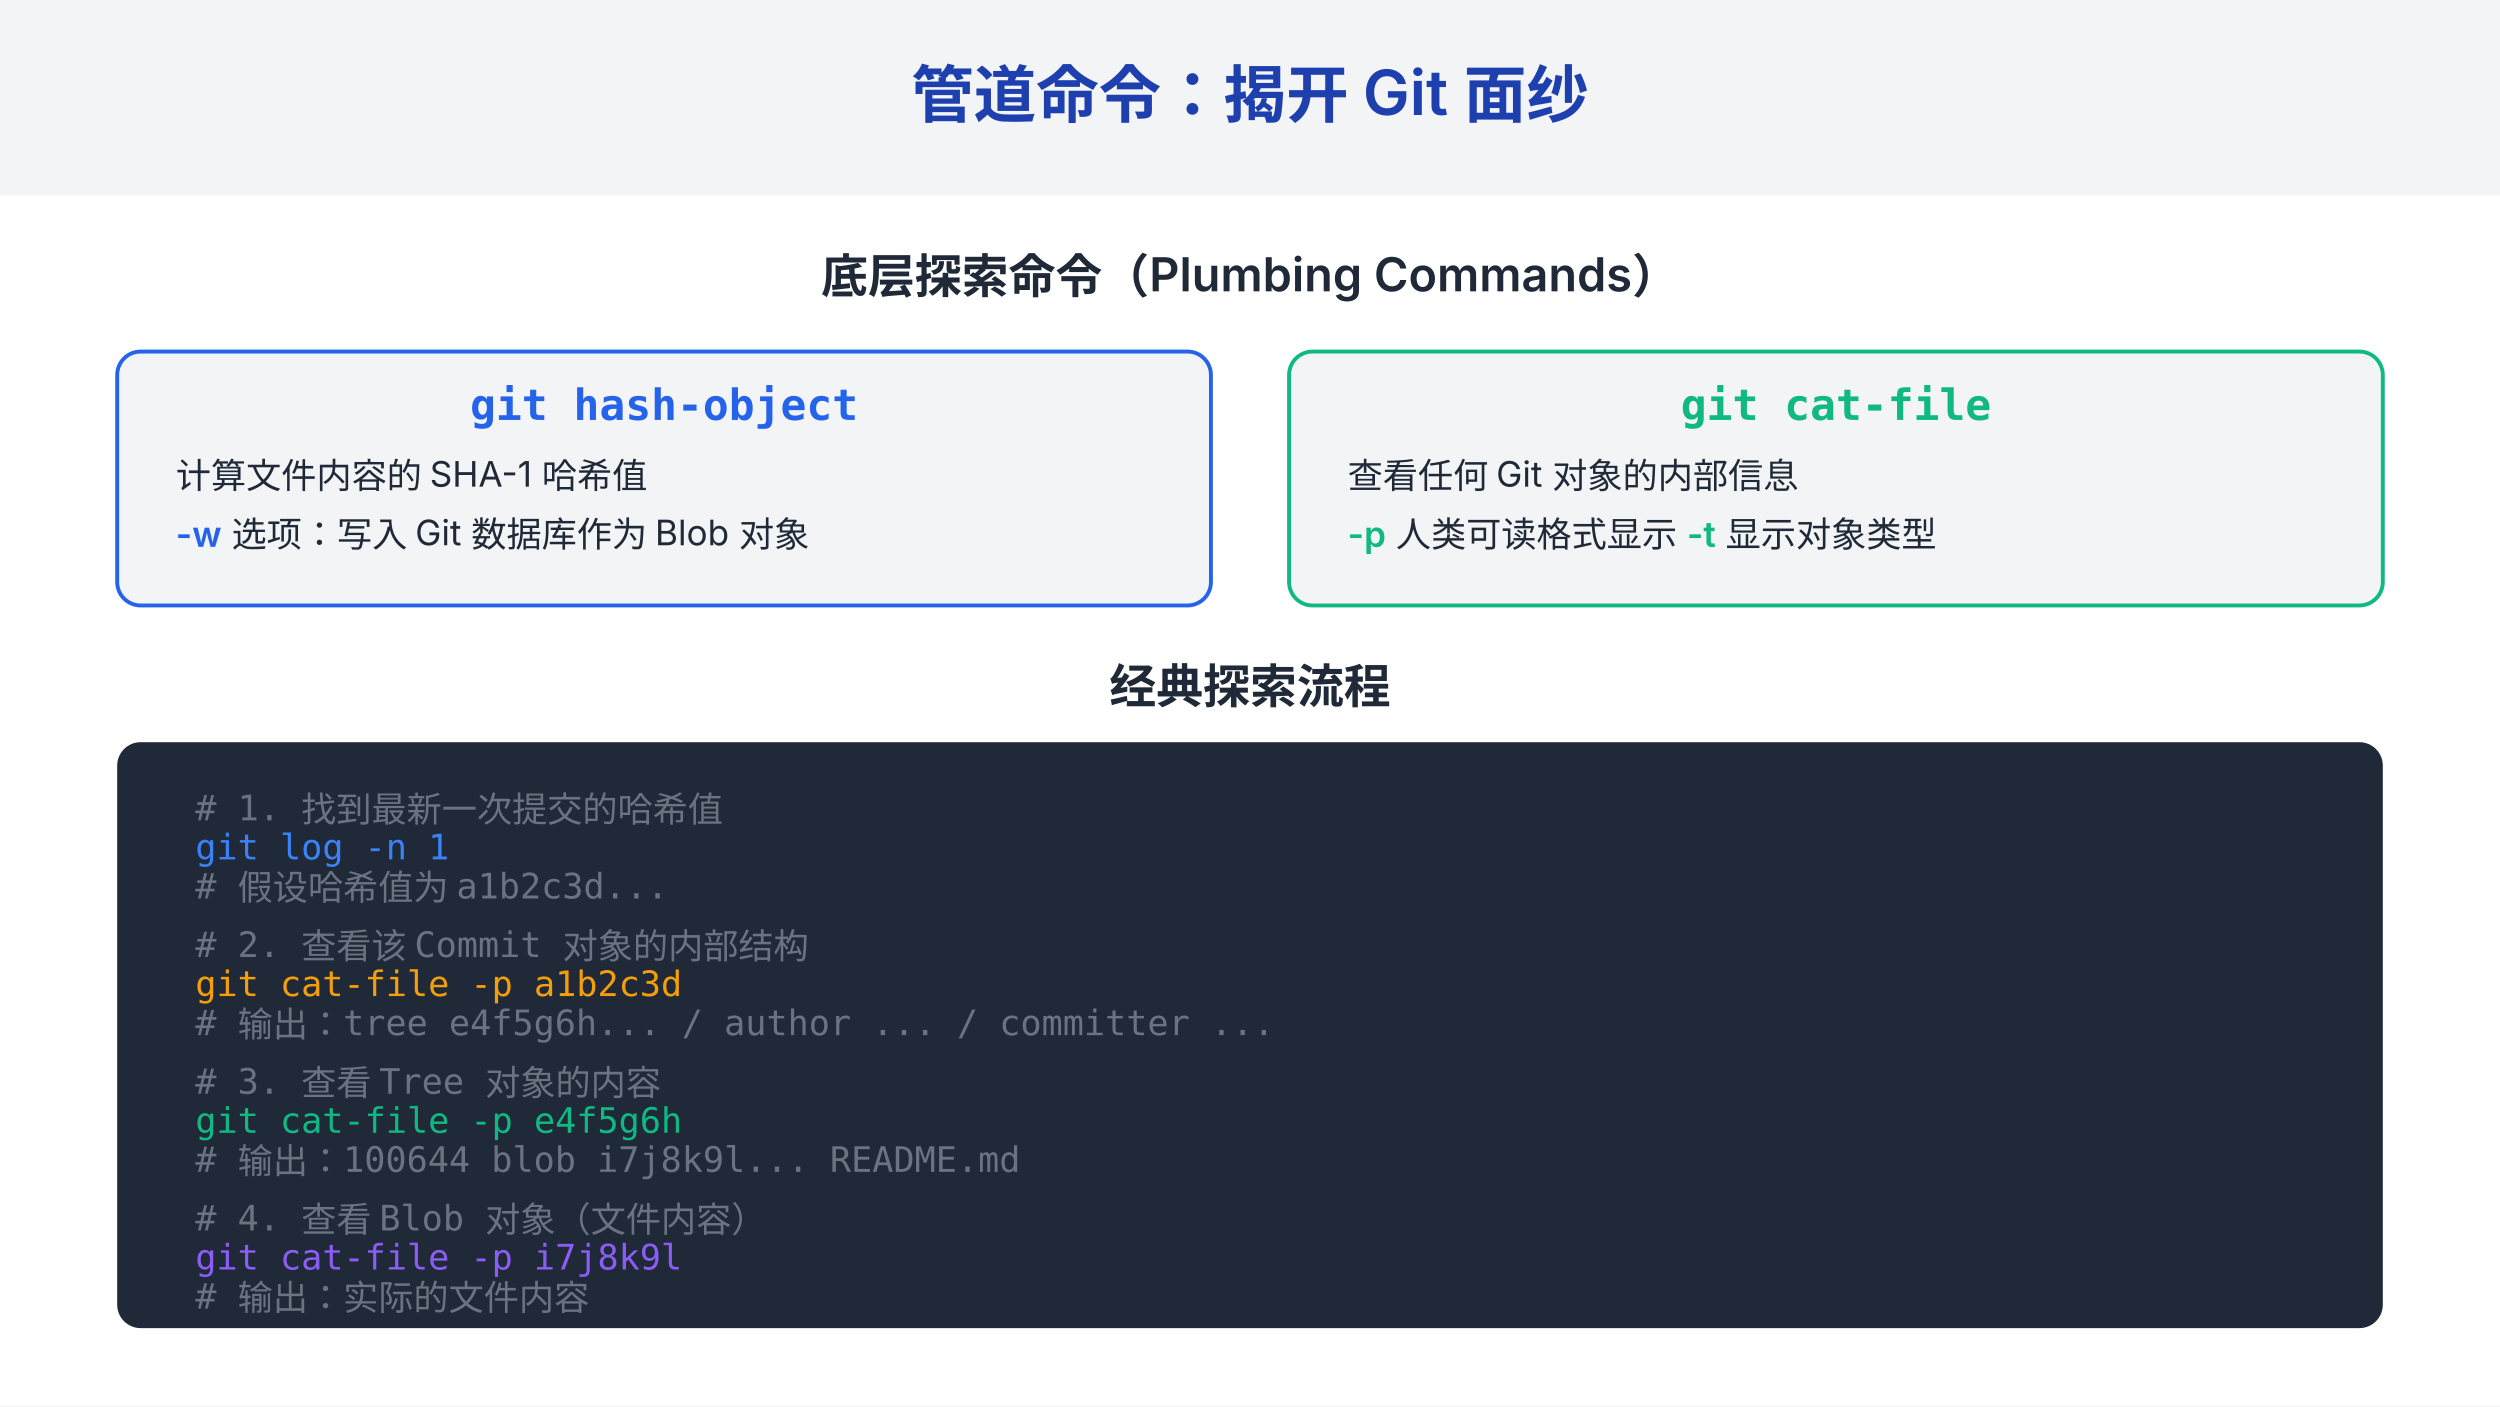
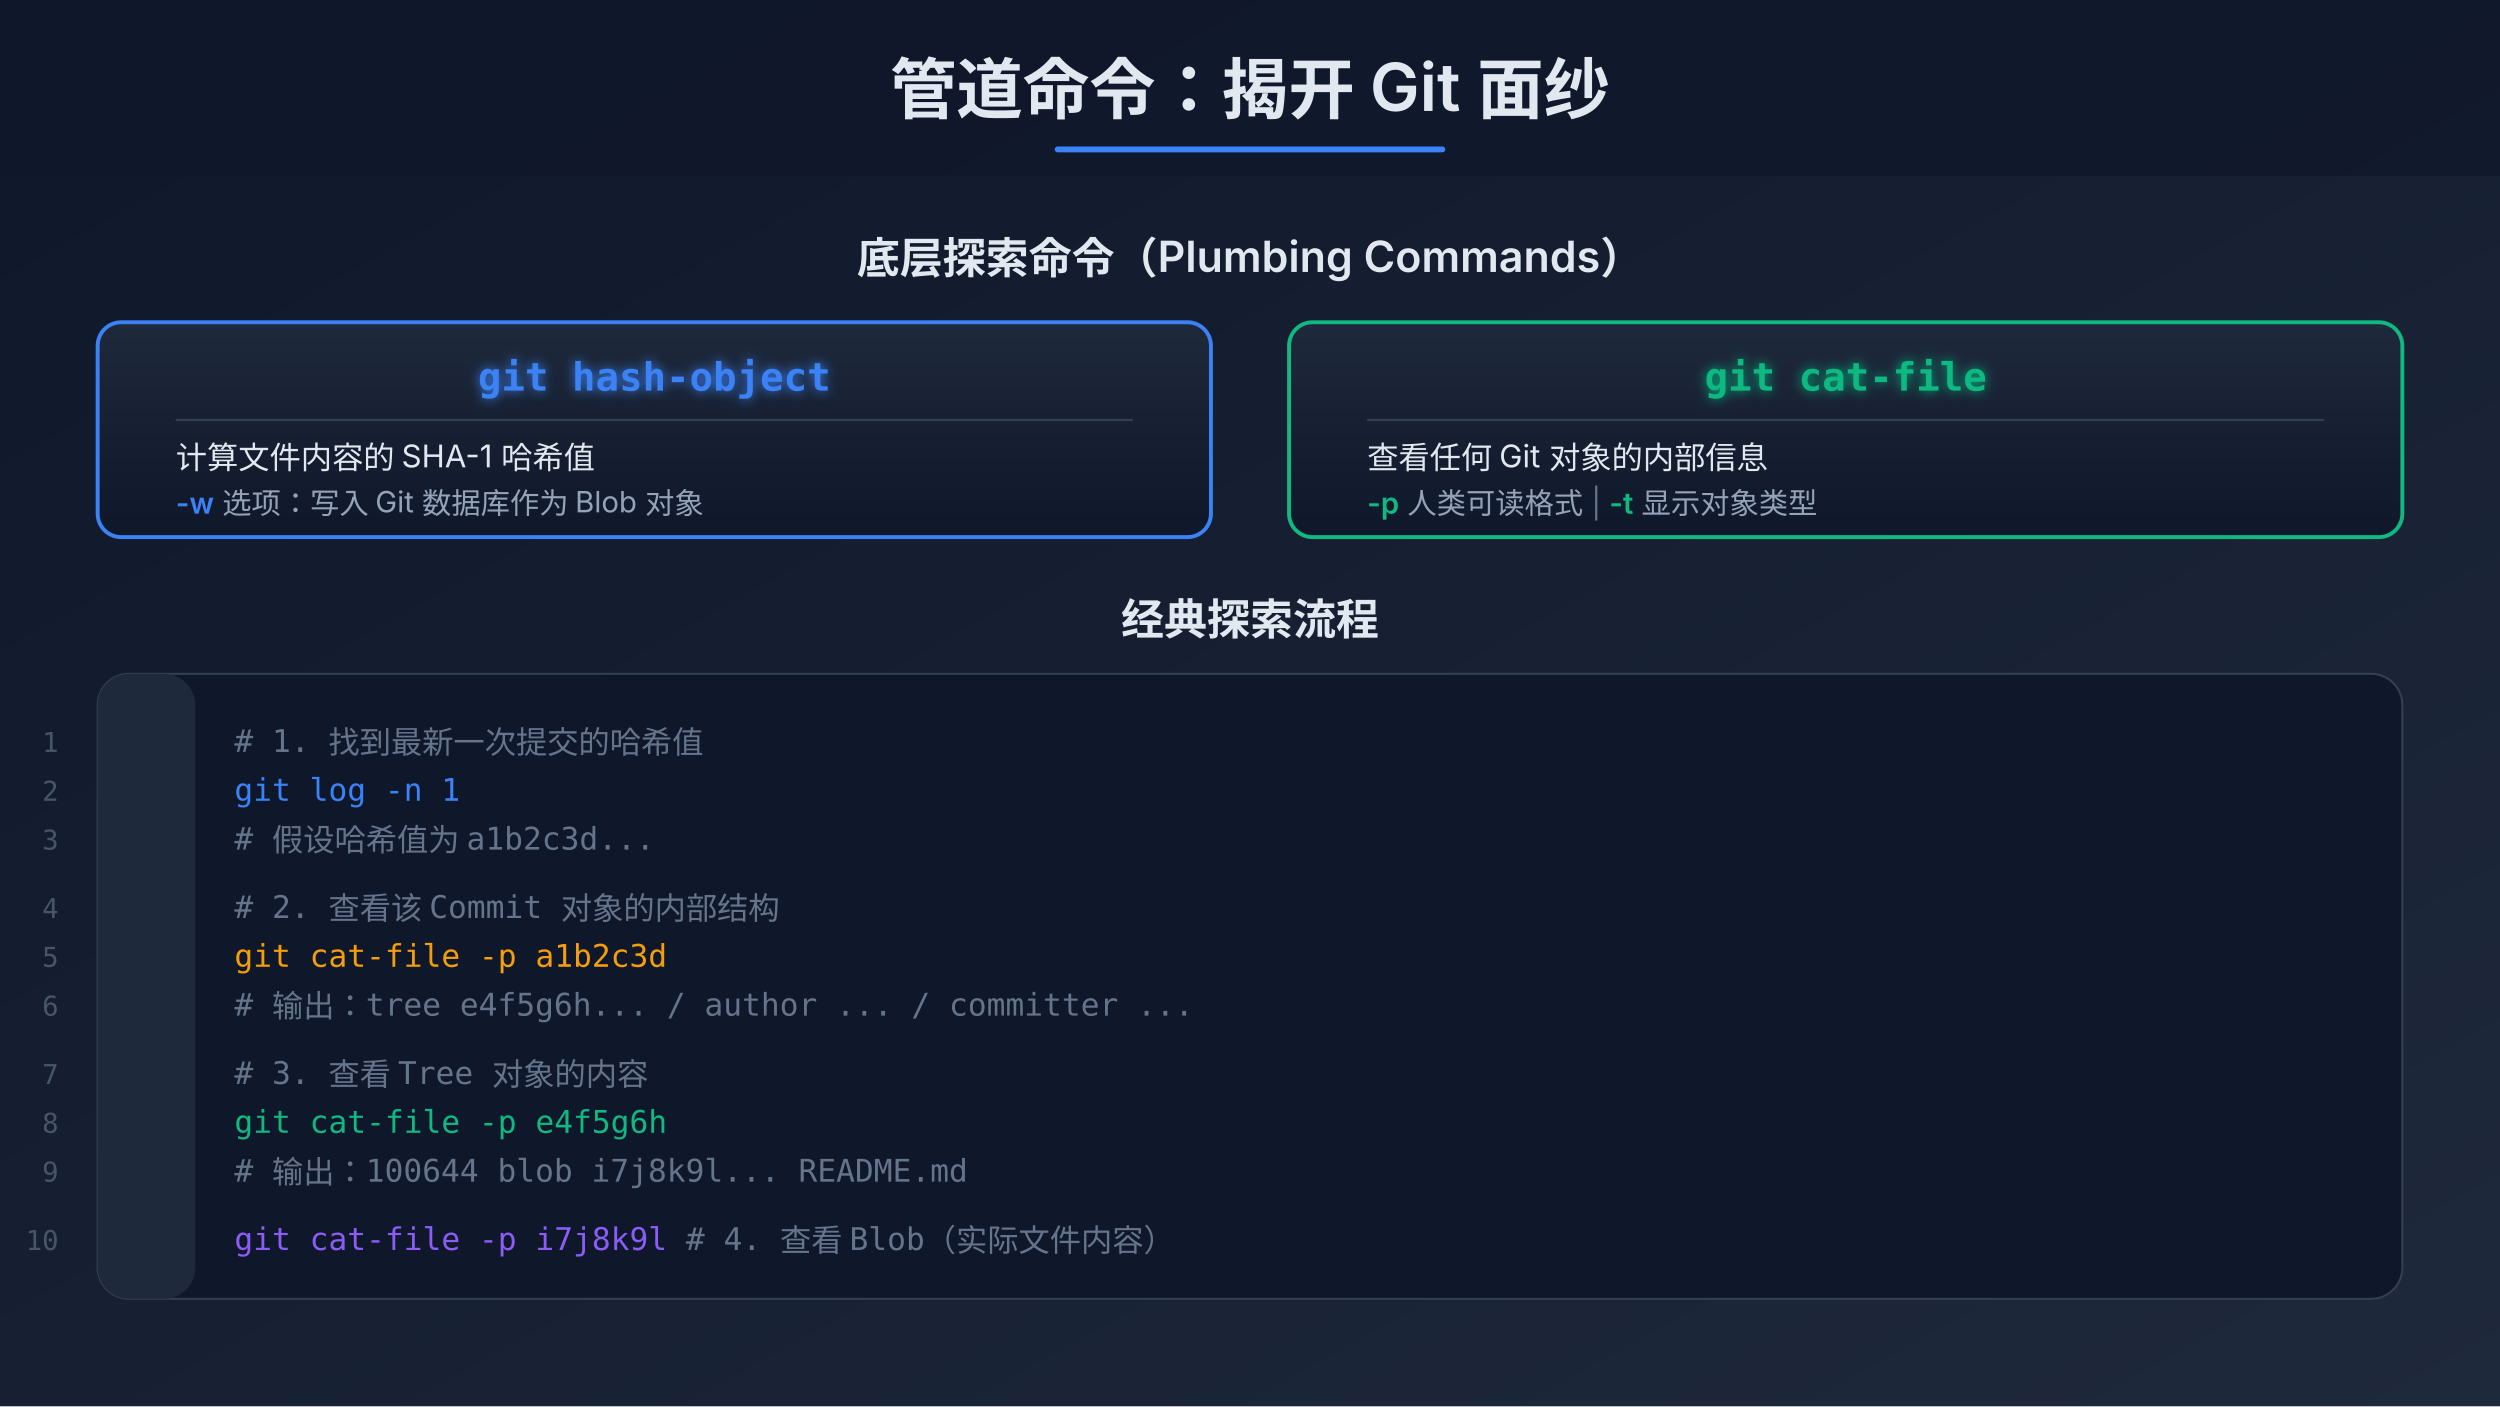
<svg xmlns="http://www.w3.org/2000/svg" viewBox="0 0 1280 720" width="1280" height="720">
-   <rect width="1280" height="720" fill="#ffffff" />
-   <rect x="0" y="0" width="1280" height="100" fill="#f3f4f6" />
-   <text x="640" y="60" font-family="-apple-system, BlinkMacSystemFont, 'Segoe UI', 'Microsoft YaHei', sans-serif" font-size="32" font-weight="600" fill="#1e40af" text-anchor="middle">
+   <defs>
+     <linearGradient id="bgGradient" x1="0%" y1="0%" x2="100%" y2="100%">
+       <stop offset="0%" style="stop-color:#0f172a;stop-opacity:1" />
+       <stop offset="100%" style="stop-color:#1e293b;stop-opacity:1" />
+     </linearGradient>
+     <linearGradient id="cardGradient" x1="0%" y1="0%" x2="0%" y2="100%">
+       <stop offset="0%" style="stop-color:#1e293b;stop-opacity:1" />
+       <stop offset="100%" style="stop-color:#0f172a;stop-opacity:1" />
+     </linearGradient>
+     <filter id="glow" x="-50%" y="-50%" width="200%" height="200%">
+       <feGaussianBlur stdDeviation="3" result="blur" />
+       <feMerge>
+         <feMergeNode in="blur" />
+         <feMergeNode in="SourceGraphic" />
+       </feMerge>
+     </filter>
+   </defs>
+   <rect width="1280" height="720" fill="url(#bgGradient)" />
+   <rect x="0" y="0" width="1280" height="90" fill="#0f172a" opacity="0.8" />
+   <text x="640" y="58" font-family="-apple-system, BlinkMacSystemFont, 'Segoe UI', 'Microsoft YaHei', sans-serif" font-size="34" font-weight="600" fill="#e2e8f0" text-anchor="middle">
        管道命令：揭开 Git 面纱
    </text>
-   <text x="640" y="150" font-family="-apple-system, BlinkMacSystemFont, 'Segoe UI', 'Microsoft YaHei', sans-serif" font-size="24" font-weight="600" fill="#1f2937" text-anchor="middle">
+   <rect x="540" y="75" width="200" height="3" rx="1.5" fill="#3b82f6" />
+   <text x="640" y="140" font-family="-apple-system, BlinkMacSystemFont, 'Segoe UI', 'Microsoft YaHei', sans-serif" font-size="22" font-weight="600" fill="#e2e8f0" text-anchor="middle">
        底层探索命令（Plumbing Commands）
    </text>
-   <g transform="translate(60, 180)">
-     <rect x="0" y="0" width="560" height="130" rx="12" fill="#f3f4f6" stroke="#2563eb" stroke-width="2" />
-     <text x="280" y="35" font-family="'Cascadia Code', 'Fira Code', 'Consolas', monospace" font-size="22" font-weight="600" fill="#2563eb" text-anchor="middle">
+   <g transform="translate(50, 165)">
+     <rect x="0" y="0" width="570" height="110" rx="12" fill="url(#cardGradient)" stroke="#3b82f6" stroke-width="2" />
+     <text x="285" y="35" font-family="'Cascadia Code', 'Fira Code', 'Consolas', monospace" font-size="20" font-weight="600" fill="#3b82f6" text-anchor="middle" filter="url(#glow)">
            git hash-object
        </text>
-     <text x="30" y="70" font-family="-apple-system, BlinkMacSystemFont, 'Segoe UI', 'Microsoft YaHei', sans-serif" font-size="18" fill="#1f2937">
-       <tspan x="30" dy="0">计算文件内容的 SHA-1 哈希值</tspan>
-       <tspan x="30" dy="30" font-weight="600" fill="#2563eb">-w</tspan>
-       <tspan fill="#1f2937"> 选项：写入 Git 数据库作为 Blob 对象</tspan>
+     <line x1="40" y1="50" x2="530" y2="50" stroke="#334155" stroke-width="1" />
+     <text x="40" y="75" font-family="-apple-system, BlinkMacSystemFont, 'Segoe UI', 'Microsoft YaHei', sans-serif" font-size="16" fill="#e2e8f0">
+             计算文件内容的 SHA-1 哈希值
+         </text>
+     <text x="40" y="98" font-family="-apple-system, BlinkMacSystemFont, 'Segoe UI', 'Microsoft YaHei', sans-serif" font-size="15" fill="#94a3b8">
+       <tspan font-weight="600" fill="#3b82f6">-w</tspan>
+       <tspan fill="#94a3b8"> 选项：写入 Git 数据库作为 Blob 对象</tspan>
    </text>
  </g>
-   <g transform="translate(660, 180)">
-     <rect x="0" y="0" width="560" height="130" rx="12" fill="#f3f4f6" stroke="#10b981" stroke-width="2" />
-     <text x="280" y="35" font-family="'Cascadia Code', 'Fira Code', 'Consolas', monospace" font-size="22" font-weight="600" fill="#10b981" text-anchor="middle">
+   <g transform="translate(660, 165)">
+     <rect x="0" y="0" width="570" height="110" rx="12" fill="url(#cardGradient)" stroke="#10b981" stroke-width="2" />
+     <text x="285" y="35" font-family="'Cascadia Code', 'Fira Code', 'Consolas', monospace" font-size="20" font-weight="600" fill="#10b981" text-anchor="middle" filter="url(#glow)">
            git cat-file
        </text>
-     <text x="30" y="70" font-family="-apple-system, BlinkMacSystemFont, 'Segoe UI', 'Microsoft YaHei', sans-serif" font-size="18" fill="#1f2937">
-       <tspan x="30" dy="0">查看任何 Git 对象的内部信息</tspan>
-       <tspan x="30" dy="30" font-weight="600" fill="#10b981">-p</tspan>
-       <tspan fill="#1f2937"> 人类可读格式显示</tspan>
-       <tspan font-weight="600" fill="#10b981"> -t</tspan>
-       <tspan fill="#1f2937"> 显示对象类型</tspan>
+     <line x1="40" y1="50" x2="530" y2="50" stroke="#334155" stroke-width="1" />
+     <text x="40" y="75" font-family="-apple-system, BlinkMacSystemFont, 'Segoe UI', 'Microsoft YaHei', sans-serif" font-size="16" fill="#e2e8f0">
+             查看任何 Git 对象的内部信息
+         </text>
+     <text x="40" y="98" font-family="-apple-system, BlinkMacSystemFont, 'Segoe UI', 'Microsoft YaHei', sans-serif" font-size="15" fill="#94a3b8">
+       <tspan font-weight="600" fill="#10b981">-p</tspan>
+       <tspan fill="#94a3b8"> 人类可读格式</tspan>
+       <tspan fill="#64748b"> | </tspan>
+       <tspan font-weight="600" fill="#10b981">-t</tspan>
+       <tspan fill="#94a3b8"> 显示对象类型</tspan>
    </text>
  </g>
-   <text x="640" y="360" font-family="-apple-system, BlinkMacSystemFont, 'Segoe UI', 'Microsoft YaHei', sans-serif" font-size="24" font-weight="600" fill="#1f2937" text-anchor="middle">
+   <text x="640" y="325" font-family="-apple-system, BlinkMacSystemFont, 'Segoe UI', 'Microsoft YaHei', sans-serif" font-size="22" font-weight="600" fill="#e2e8f0" text-anchor="middle">
        经典探索流程
    </text>
-   <rect x="60" y="380" width="1160" height="300" rx="12" fill="#1f2937" />
-   <text x="100" y="420" font-family="'Cascadia Code', 'Fira Code', 'Consolas', monospace" font-size="18" fill="#e5e7eb">
-     <tspan x="100" dy="0" fill="#6b7280"># 1. 找到最新一次提交的哈希值</tspan>
-     <tspan x="100" dy="20" fill="#3b82f6">git log -n 1</tspan>
-     <tspan x="100" dy="20" fill="#6b7280"># 假设哈希值为 a1b2c3d...</tspan>
-     <tspan x="100" dy="30" fill="#6b7280"># 2. 查看该 Commit 对象的内部结构</tspan>
-     <tspan x="100" dy="20" fill="#f59e0b">git cat-file -p a1b2c3d</tspan>
-     <tspan x="100" dy="20" fill="#6b7280"># 输出：tree e4f5g6h... / author ... / committer ...</tspan>
-     <tspan x="100" dy="30" fill="#6b7280"># 3. 查看 Tree 对象的内容</tspan>
-     <tspan x="100" dy="20" fill="#10b981">git cat-file -p e4f5g6h</tspan>
-     <tspan x="100" dy="20" fill="#6b7280"># 输出：100644 blob i7j8k9l... README.md</tspan>
-     <tspan x="100" dy="30" fill="#6b7280"># 4. 查看 Blob 对象（文件内容）</tspan>
-     <tspan x="100" dy="20" fill="#8b5cf6">git cat-file -p i7j8k9l</tspan>
-     <tspan x="100" dy="20" fill="#6b7280"># 输出：实际的文件内容</tspan>
+   <rect x="50" y="345" width="1180" height="320" rx="16" fill="#0f172a" stroke="#334155" stroke-width="1" />
+   <rect x="50" y="345" width="50" height="320" rx="16" fill="#1e293b" />
+   <text x="30" y="385" font-family="'Cascadia Code', 'Fira Code', 'Consolas', monospace" font-size="14" fill="#475569" text-anchor="end">1</text>
+   <text x="30" y="410" font-family="'Cascadia Code', 'Fira Code', 'Consolas', monospace" font-size="14" fill="#475569" text-anchor="end">2</text>
+   <text x="30" y="435" font-family="'Cascadia Code', 'Fira Code', 'Consolas', monospace" font-size="14" fill="#475569" text-anchor="end">3</text>
+   <text x="30" y="470" font-family="'Cascadia Code', 'Fira Code', 'Consolas', monospace" font-size="14" fill="#475569" text-anchor="end">4</text>
+   <text x="30" y="495" font-family="'Cascadia Code', 'Fira Code', 'Consolas', monospace" font-size="14" fill="#475569" text-anchor="end">5</text>
+   <text x="30" y="520" font-family="'Cascadia Code', 'Fira Code', 'Consolas', monospace" font-size="14" fill="#475569" text-anchor="end">6</text>
+   <text x="30" y="555" font-family="'Cascadia Code', 'Fira Code', 'Consolas', monospace" font-size="14" fill="#475569" text-anchor="end">7</text>
+   <text x="30" y="580" font-family="'Cascadia Code', 'Fira Code', 'Consolas', monospace" font-size="14" fill="#475569" text-anchor="end">8</text>
+   <text x="30" y="605" font-family="'Cascadia Code', 'Fira Code', 'Consolas', monospace" font-size="14" fill="#475569" text-anchor="end">9</text>
+   <text x="30" y="640" font-family="'Cascadia Code', 'Fira Code', 'Consolas', monospace" font-size="14" fill="#475569" text-anchor="end">10</text>
+   <text x="120" y="385" font-family="'Cascadia Code', 'Fira Code', 'Consolas', monospace" font-size="16" fill="#64748b">
+         # 1. 找到最新一次提交的哈希值
+     </text>
+   <text x="120" y="410" font-family="'Cascadia Code', 'Fira Code', 'Consolas', monospace" font-size="16" fill="#3b82f6">
+         git log -n 1
+     </text>
+   <text x="120" y="435" font-family="'Cascadia Code', 'Fira Code', 'Consolas', monospace" font-size="16" fill="#64748b">
+         # 假设哈希值为 a1b2c3d...
+     </text>
+   <text x="120" y="470" font-family="'Cascadia Code', 'Fira Code', 'Consolas', monospace" font-size="16" fill="#64748b">
+         # 2. 查看该 Commit 对象的内部结构
+     </text>
+   <text x="120" y="495" font-family="'Cascadia Code', 'Fira Code', 'Consolas', monospace" font-size="16" fill="#f59e0b">
+         git cat-file -p a1b2c3d
+     </text>
+   <text x="120" y="520" font-family="'Cascadia Code', 'Fira Code', 'Consolas', monospace" font-size="16" fill="#64748b">
+         # 输出：tree e4f5g6h... / author ... / committer ...
+     </text>
+   <text x="120" y="555" font-family="'Cascadia Code', 'Fira Code', 'Consolas', monospace" font-size="16" fill="#64748b">
+         # 3. 查看 Tree 对象的内容
+     </text>
+   <text x="120" y="580" font-family="'Cascadia Code', 'Fira Code', 'Consolas', monospace" font-size="16" fill="#10b981">
+         git cat-file -p e4f5g6h
+     </text>
+   <text x="120" y="605" font-family="'Cascadia Code', 'Fira Code', 'Consolas', monospace" font-size="16" fill="#64748b">
+         # 输出：100644 blob i7j8k9l... README.md
+     </text>
+   <text x="120" y="640" font-family="'Cascadia Code', 'Fira Code', 'Consolas', monospace" font-size="16" fill="#8b5cf6">
+         git cat-file -p i7j8k9l
+         <tspan fill="#64748b"> # 4. 查看 Blob（实际文件内容）</tspan>
  </text>
</svg>
